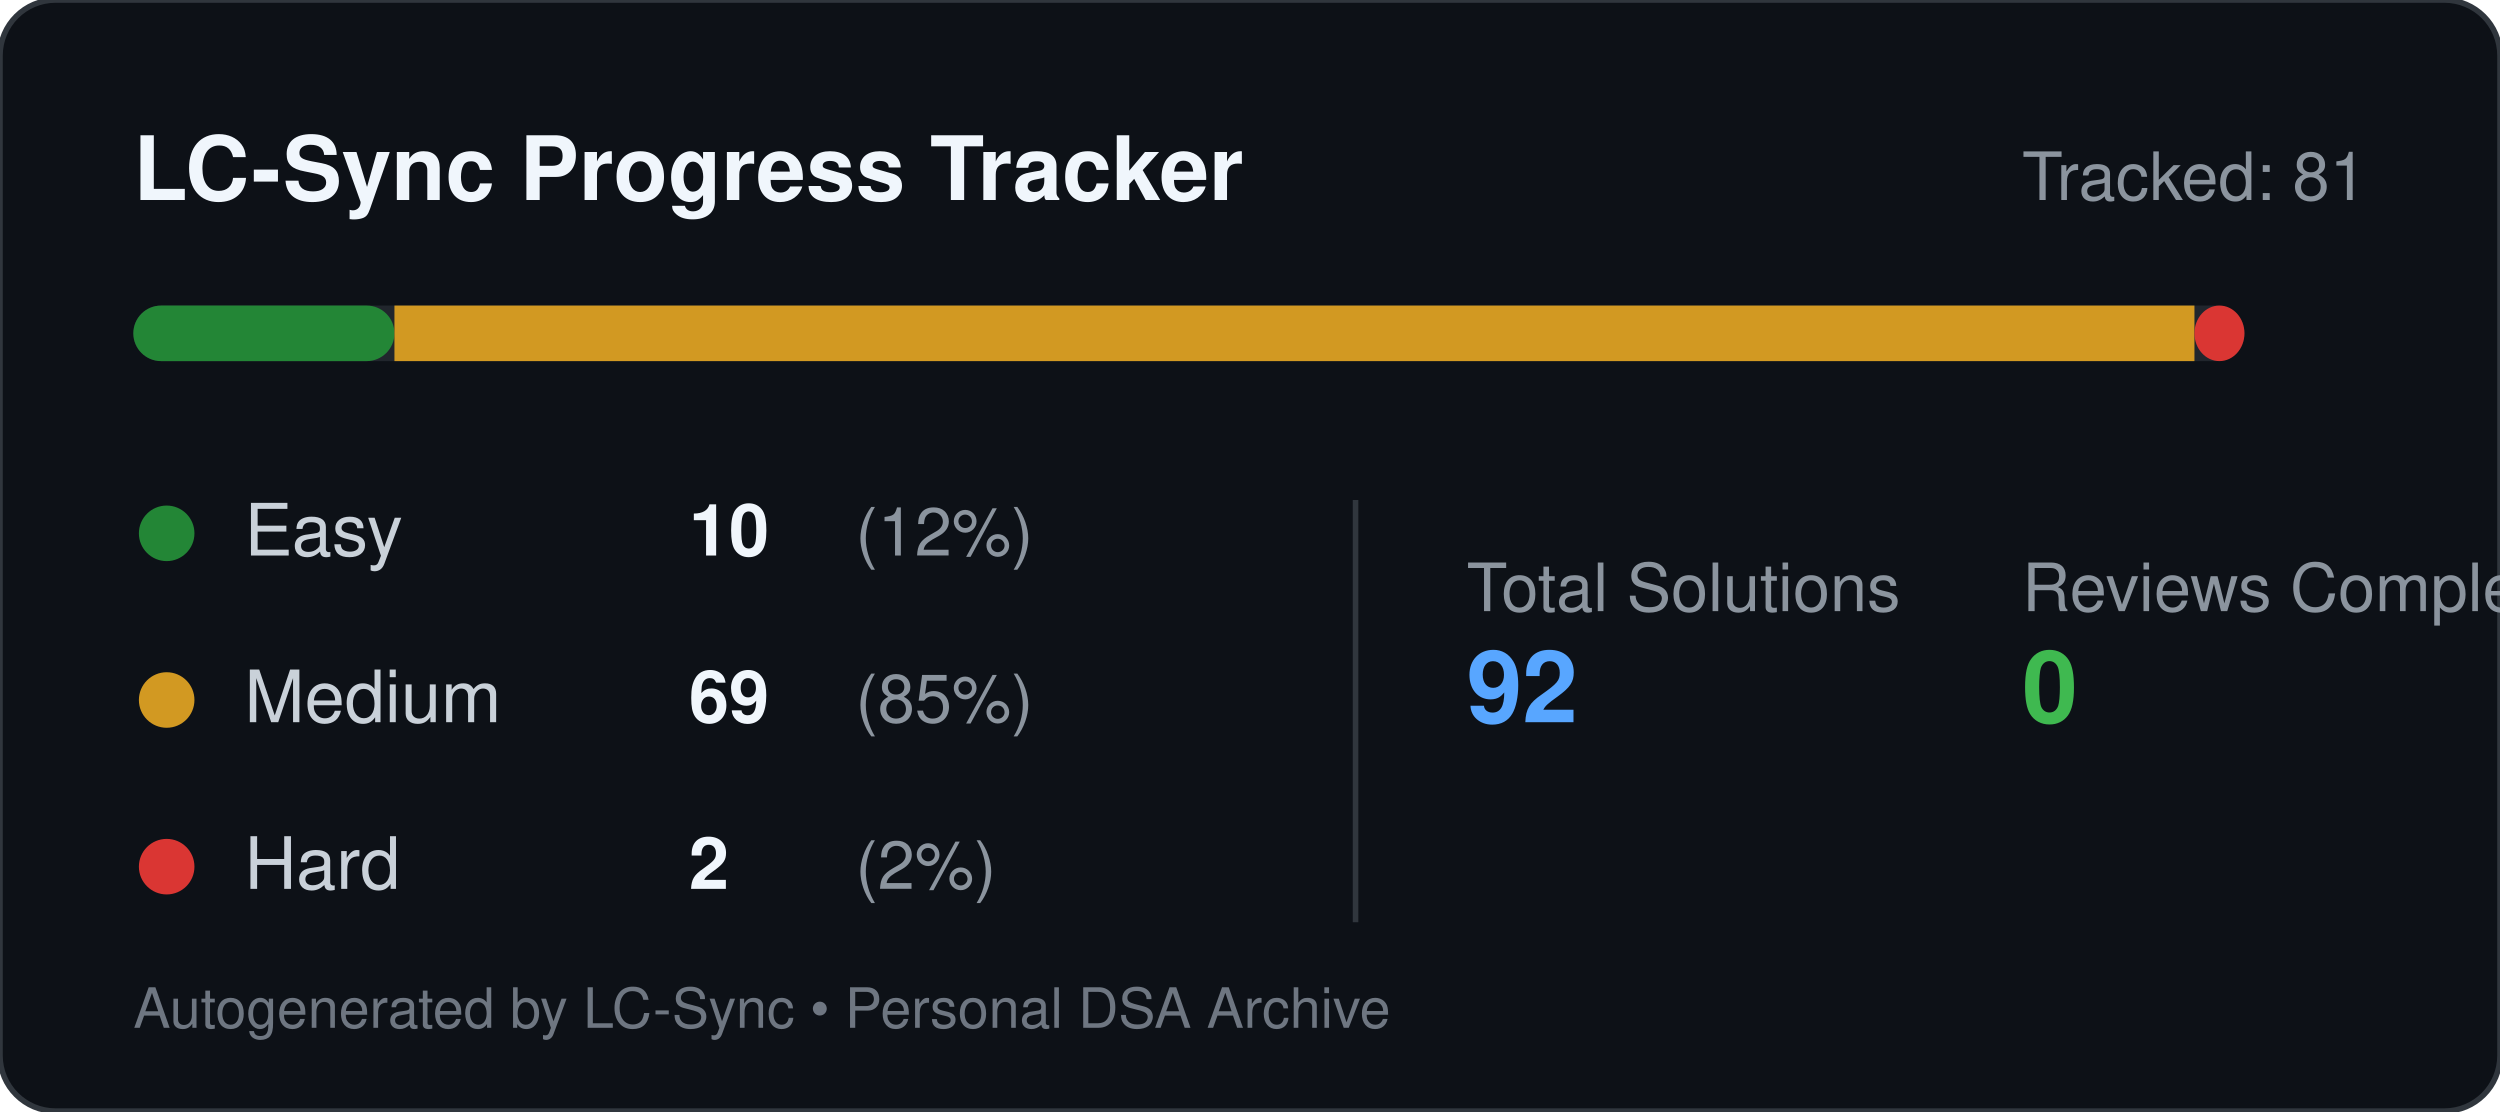
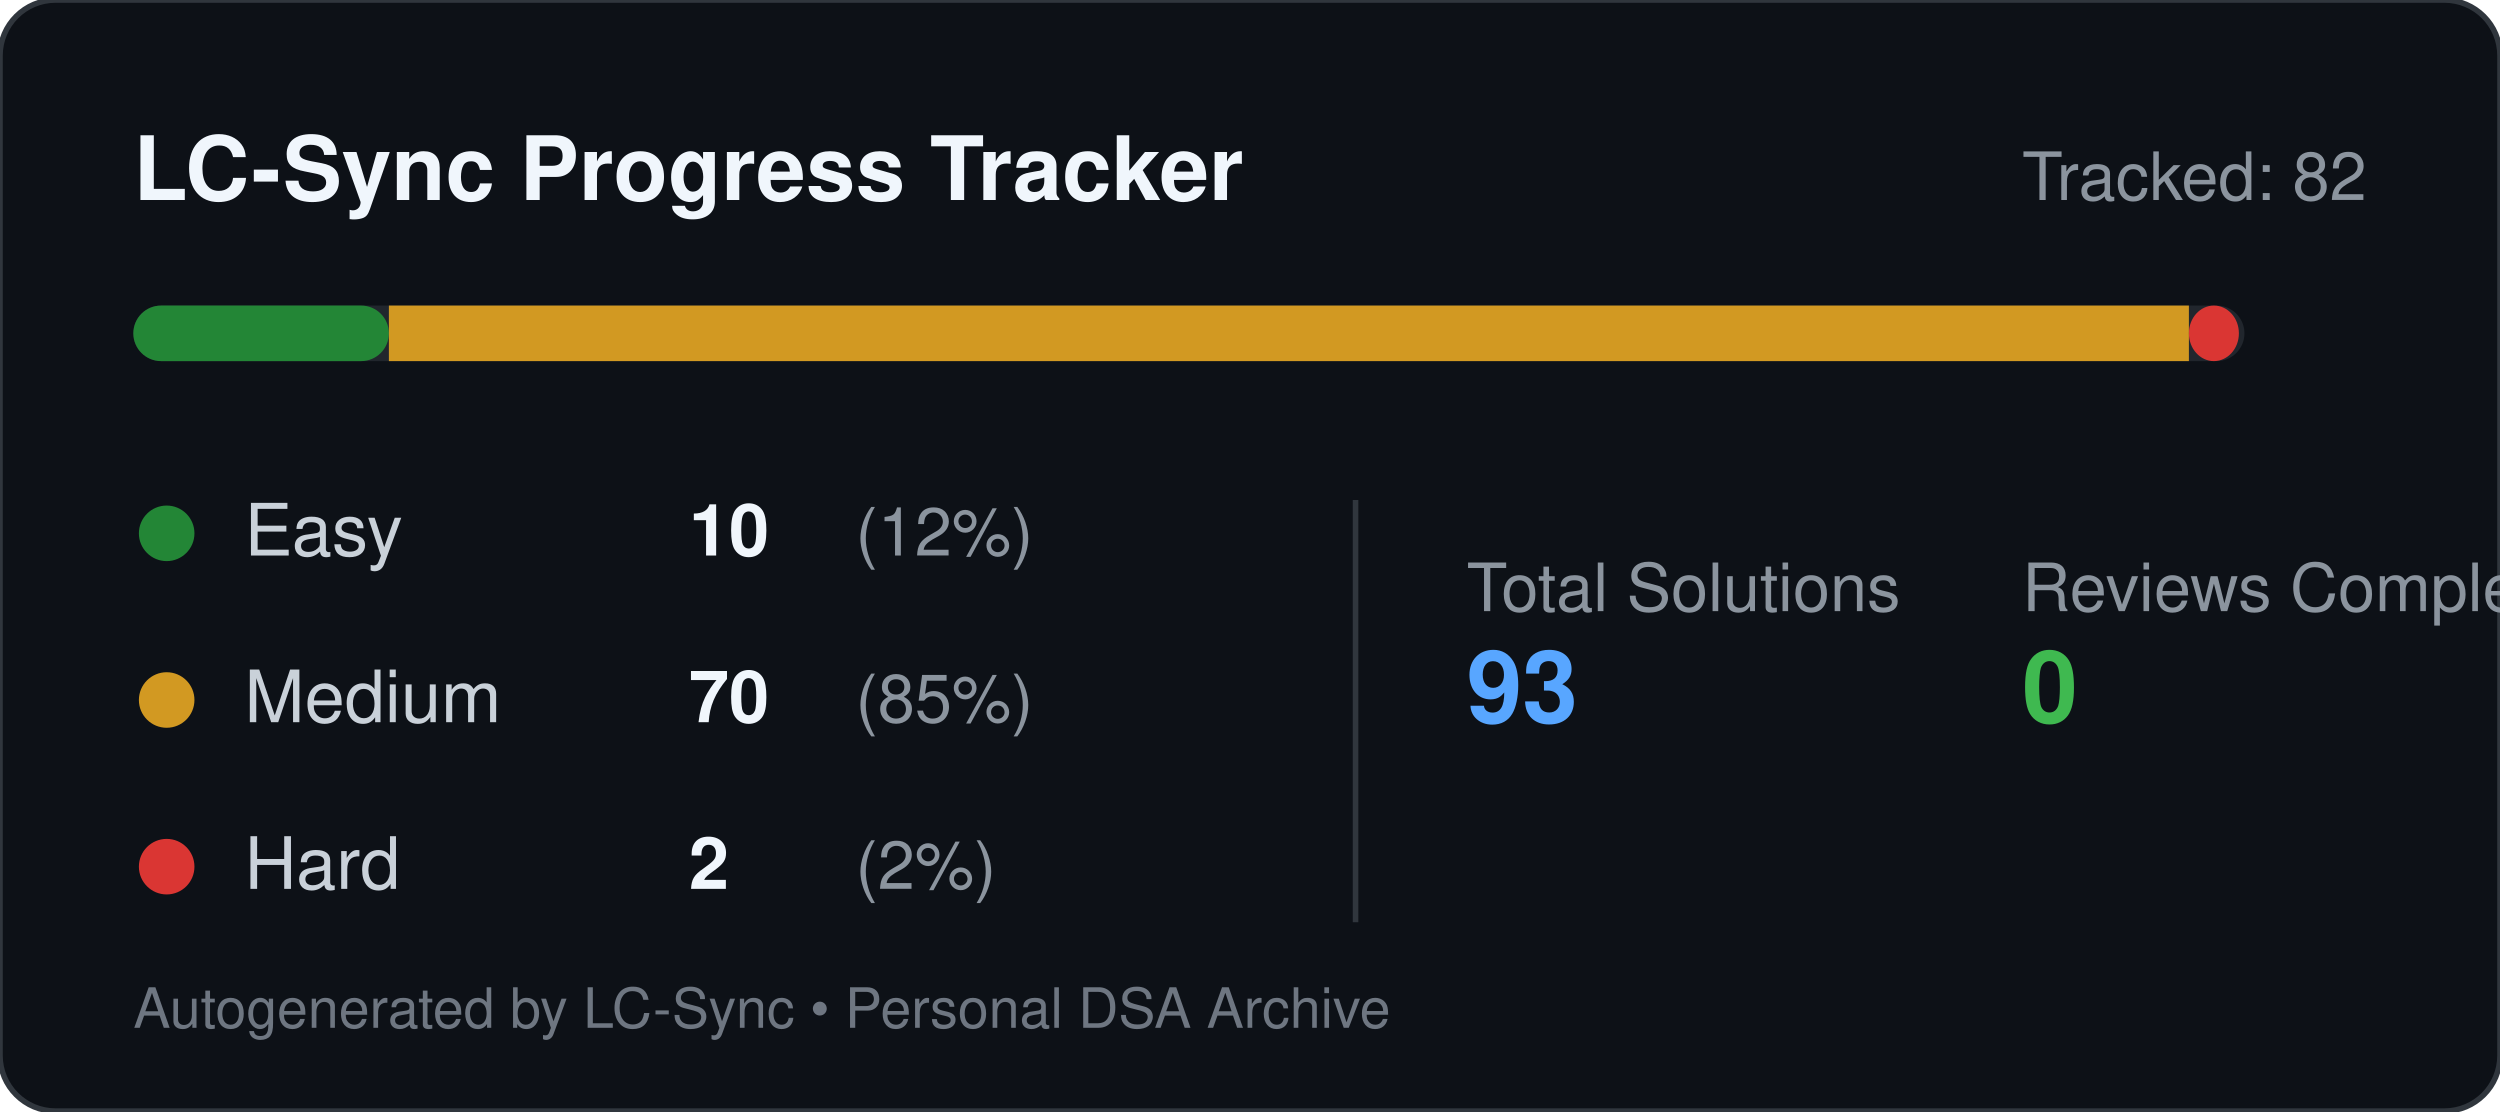
<svg xmlns="http://www.w3.org/2000/svg" width="450" height="200" viewBox="0 0 450 200" fill="none">
  <rect width="450" height="200" rx="10" fill="#0d1117" stroke="#30363d" stroke-width="1" />
  <text x="24" y="36" fill="#f0f6fc" font-family="-apple-system, BlinkMacSystemFont, 'Segoe UI', Helvetica, Arial, sans-serif" font-size="16" font-weight="600">LC-Sync Progress Tracker</text>
-   <text x="426" y="36" text-anchor="end" fill="#8b949e" font-family="-apple-system, BlinkMacSystemFont, 'Segoe UI', Helvetica, Arial, sans-serif" font-size="12">Tracked: 81</text>
+   <text x="426" y="36" text-anchor="end" fill="#8b949e" font-family="-apple-system, BlinkMacSystemFont, 'Segoe UI', Helvetica, Arial, sans-serif" font-size="12">Tracked: 82</text>
  <g transform="translate(24, 55)">
    <rect width="380" height="10" rx="5" fill="#21262d" />
-     <rect x="0" y="0" width="47" height="10" rx="5" fill="#238636" />
-     <rect x="47" y="0" width="324" height="10" fill="#d29922" />
-     <rect x="371" y="0" width="9" height="10" rx="5" fill="#da3633" />
+     <rect x="0" y="0" width="46" height="10" rx="5" fill="#238636" />
+     <rect x="46" y="0" width="324" height="10" fill="#d29922" />
+     <rect x="370" y="0" width="9" height="10" rx="5" fill="#da3633" />
  </g>
  <g transform="translate(24, 90)" font-family="-apple-system, BlinkMacSystemFont, 'Segoe UI', Helvetica, Arial, sans-serif">
    <circle cx="6" cy="6" r="5" fill="#238636" />
    <text x="20" y="10" fill="#c9d1d9" font-size="13">Easy</text>
    <text x="100" y="10" fill="#f0f6fc" font-size="13" font-weight="600">10</text>
    <text x="130" y="10" fill="#8b949e" font-size="12">(12%)</text>
    <circle cx="6" cy="36" r="5" fill="#d29922" />
    <text x="20" y="40" fill="#c9d1d9" font-size="13">Medium</text>
-     <text x="100" y="40" fill="#f0f6fc" font-size="13" font-weight="600">69</text>
+     <text x="100" y="40" fill="#f0f6fc" font-size="13" font-weight="600">70</text>
    <text x="130" y="40" fill="#8b949e" font-size="12">(85%)</text>
    <circle cx="6" cy="66" r="5" fill="#da3633" />
    <text x="20" y="70" fill="#c9d1d9" font-size="13">Hard</text>
    <text x="100" y="70" fill="#f0f6fc" font-size="13" font-weight="600">2</text>
    <text x="130" y="70" fill="#8b949e" font-size="12">(2%)</text>
    <line x1="220" y1="0" x2="220" y2="76" stroke="#30363d" stroke-width="1" />
    <text x="240" y="20" fill="#8b949e" font-size="12">Total Solutions</text>
-     <text x="240" y="40" fill="#58a6ff" font-size="18" font-weight="600">92</text>
+     <text x="240" y="40" fill="#58a6ff" font-size="18" font-weight="600">93</text>
    <text x="340" y="20" fill="#8b949e" font-size="12">Reviews Completed</text>
    <text x="340" y="40" fill="#3fb950" font-size="18" font-weight="600">0</text>
  </g>
  <text x="24" y="185" fill="#6e7681" font-family="-apple-system, BlinkMacSystemFont, 'Segoe UI', Helvetica, Arial, sans-serif" font-size="10">Autogenerated by LC-Sync • Personal DSA Archive</text>
</svg>
